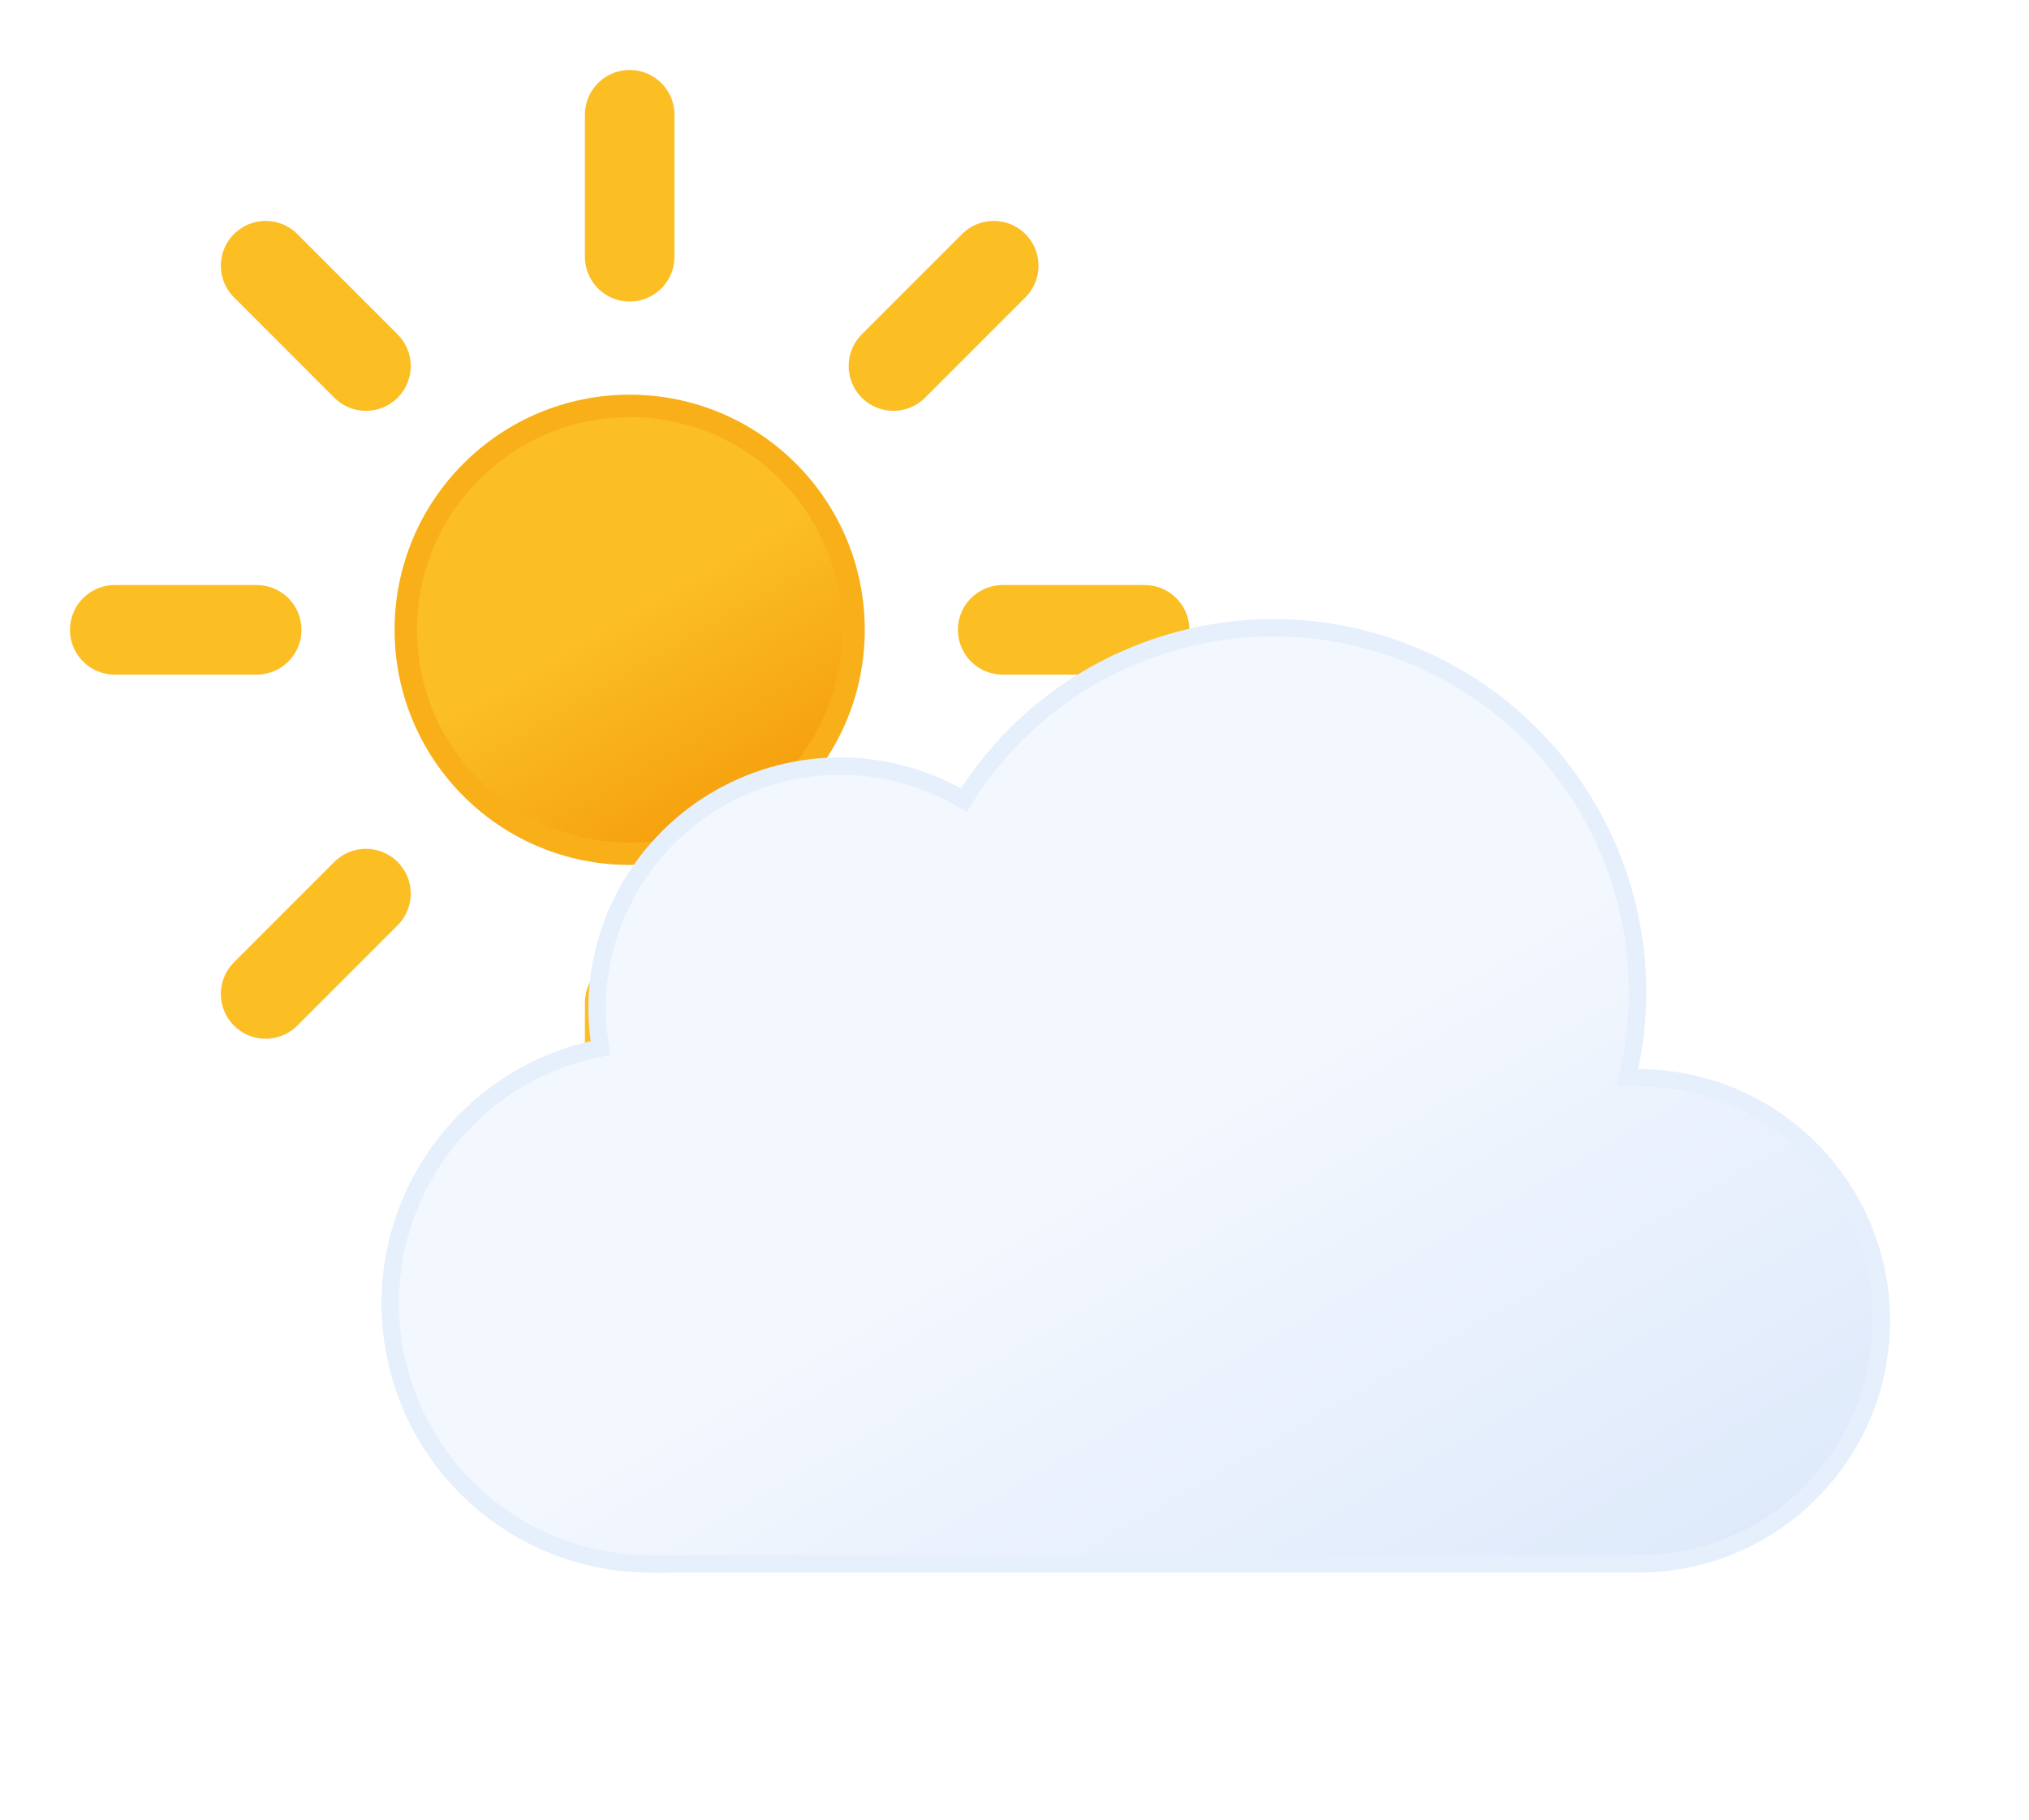
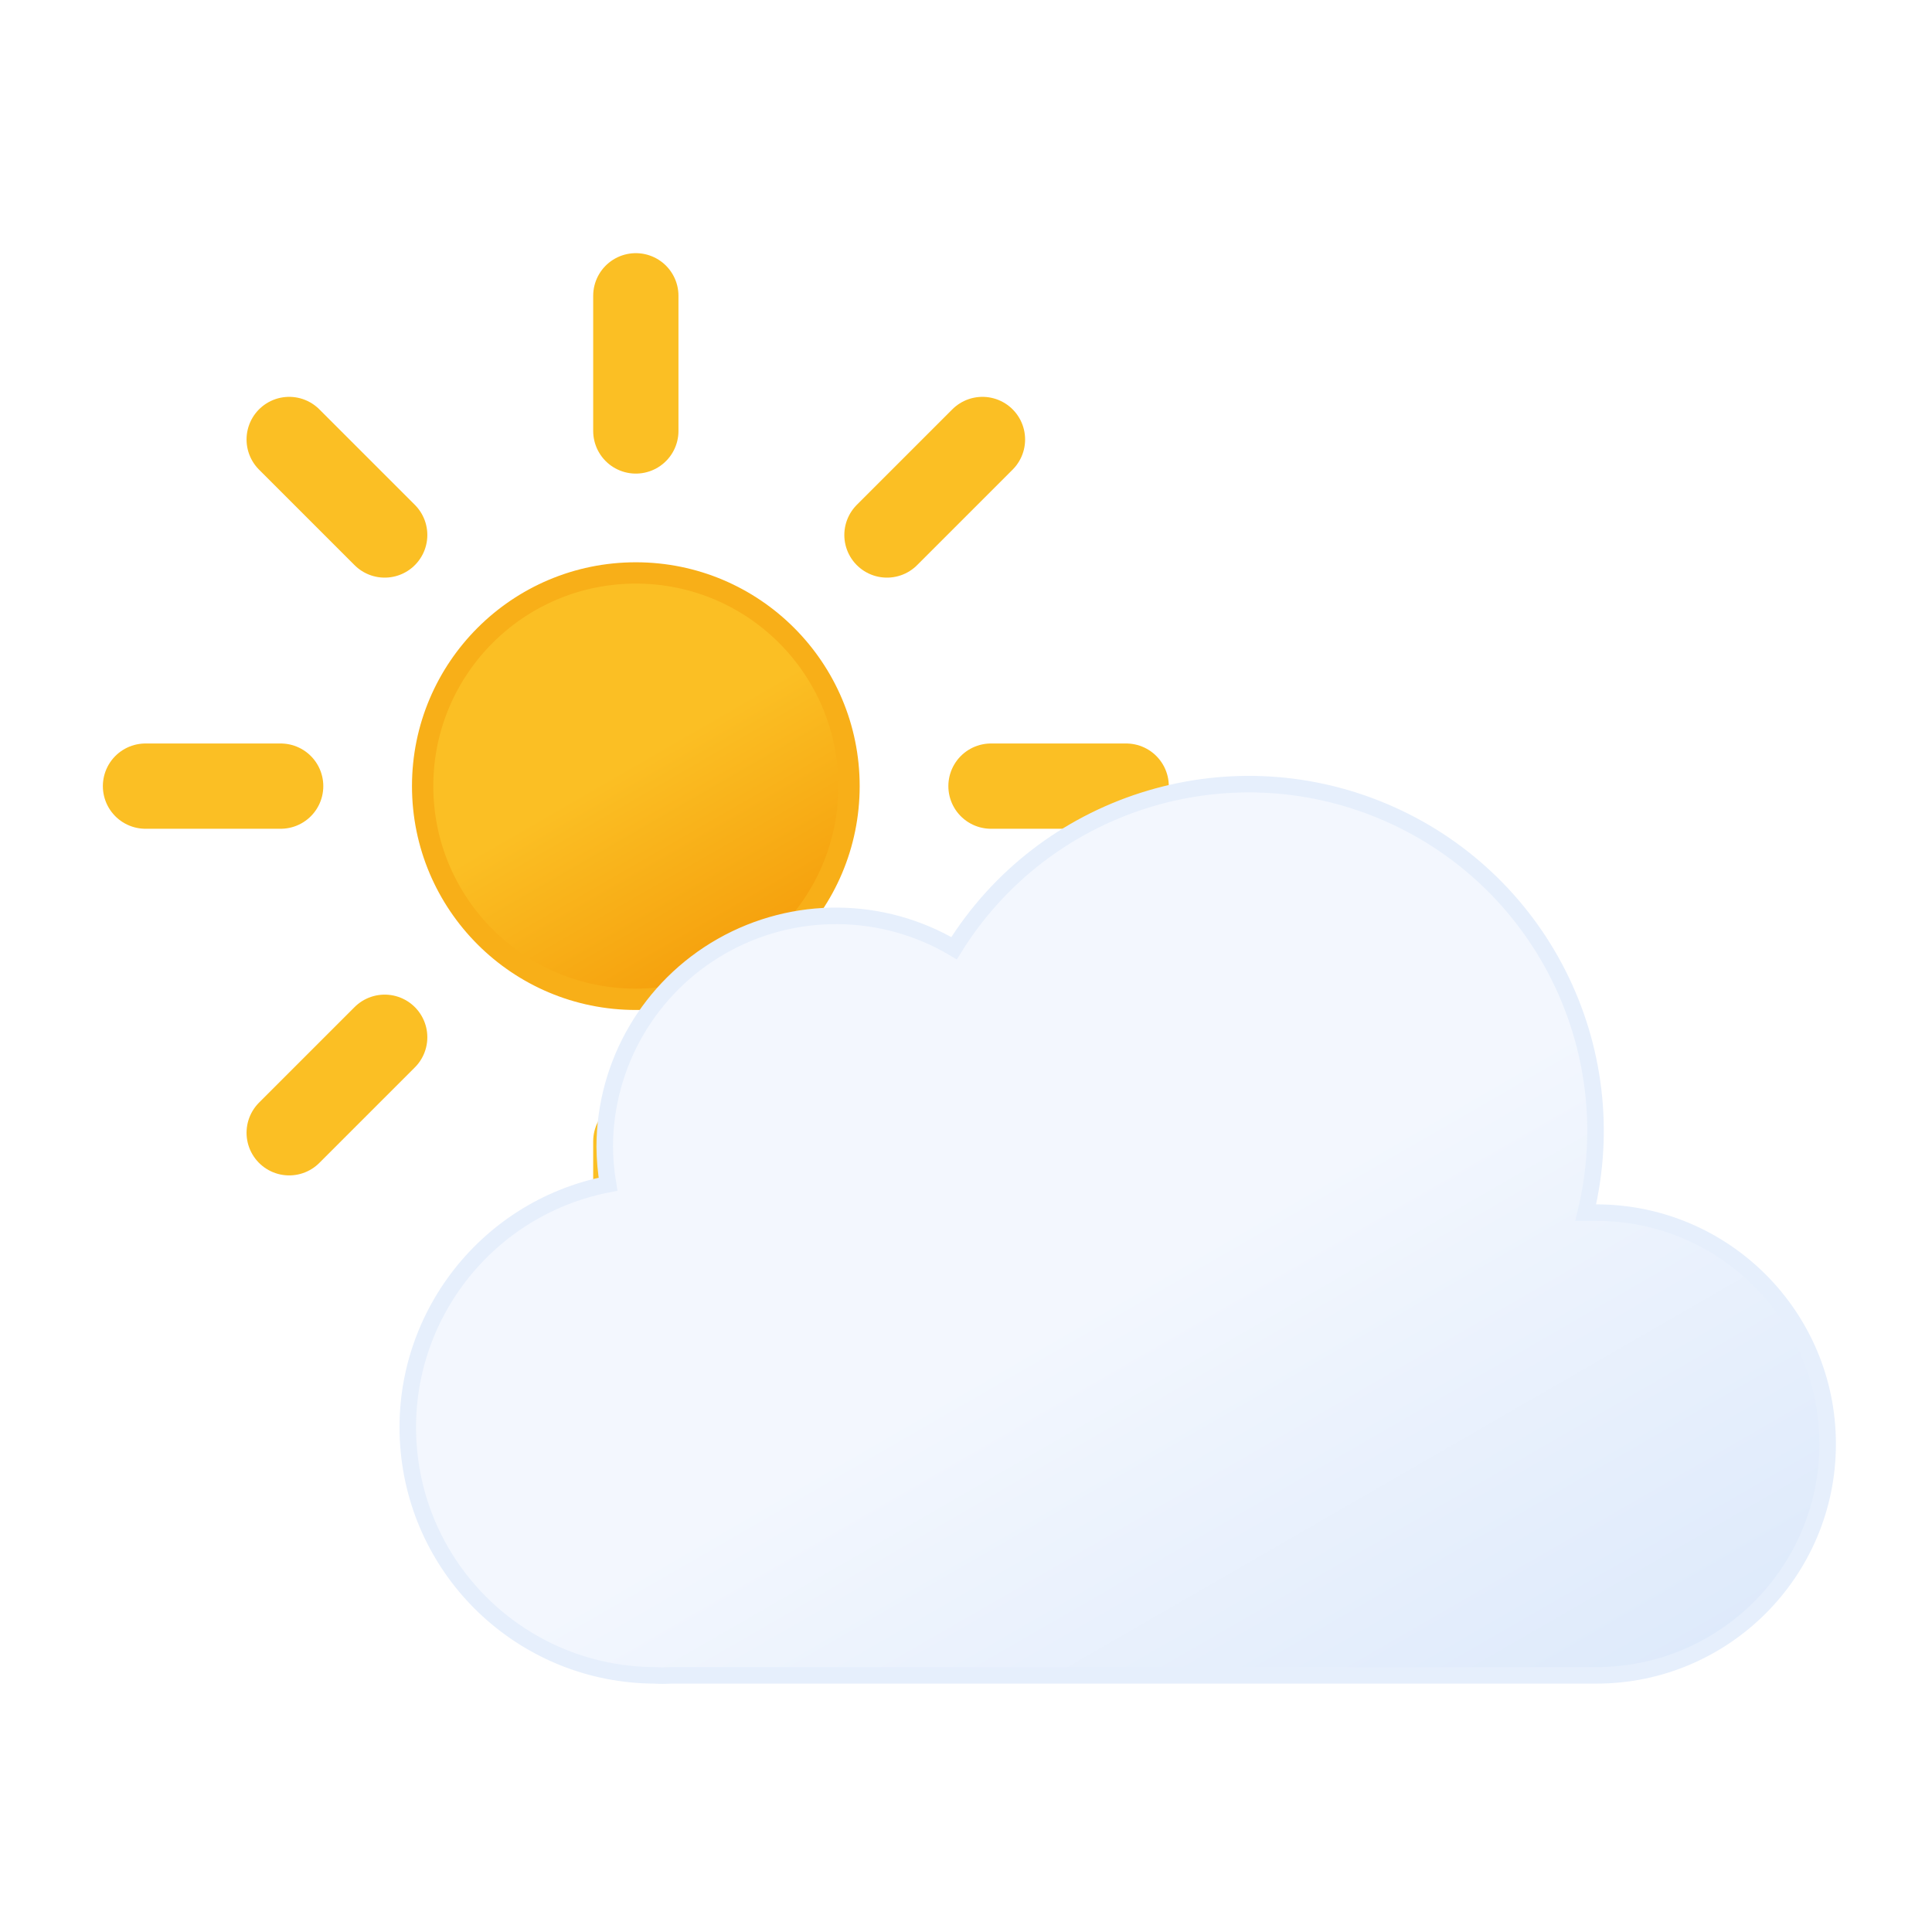
- <svg xmlns="http://www.w3.org/2000/svg" viewBox="0 4 58 52">
+ <svg xmlns="http://www.w3.org/2000/svg" viewBox="-1.088 -1.600 58 58">
  <defs>
    <linearGradient id="a" x1="16.5" x2="21.5" y1="19.67" y2="28.33" gradientUnits="userSpaceOnUse">
      <stop offset="0" stop-color="#fbbf24" />
      <stop offset=".45" stop-color="#fbbf24" />
      <stop offset="1" stop-color="#f59e0b" />
    </linearGradient>
    <linearGradient id="b" x1="22.56" x2="39.2" y1="21.96" y2="50.8" gradientUnits="userSpaceOnUse">
      <stop offset="0" stop-color="#f3f7fe" />
      <stop offset=".45" stop-color="#f3f7fe" />
      <stop offset="1" stop-color="#deeafb" />
    </linearGradient>
  </defs>
  <g transform="translate(-1 -2) translate(19 24) scale(1.28) translate(-19 -24)">
    <circle cx="19" cy="24" r="5" fill="url(#a)" stroke="#f8af18" stroke-miterlimit="10" stroke-width=".5" />
    <path fill="none" stroke="#fbbf24" stroke-linecap="round" stroke-miterlimit="10" stroke-width="2" d="M19 15.67V12.5m0 23v-3.17m5.89-14.22l2.24-2.24M10.87 32.13l2.24-2.24m0-11.78l-2.24-2.24m16.26 16.26l-2.24-2.24M7.5 24h3.17m19.83 0h-3.17" />
  </g>
  <g data-part="cloud" transform="translate(.694125 3.548) scale(.99225)">
    <path fill="url(#b)" stroke="#e6effc" stroke-miterlimit="10" stroke-width=".5" d="M46.5 31.5h-.32a10.49 10.49 0 00-19.11-8 7 7 0 00-10.57 6 7.21 7.21 0 00.1 1.14A7.5 7.5 0 0018 45.5a4.19 4.19 0 00.5 0v0h28a7 7 0 000-14z" />
  </g>
</svg>
